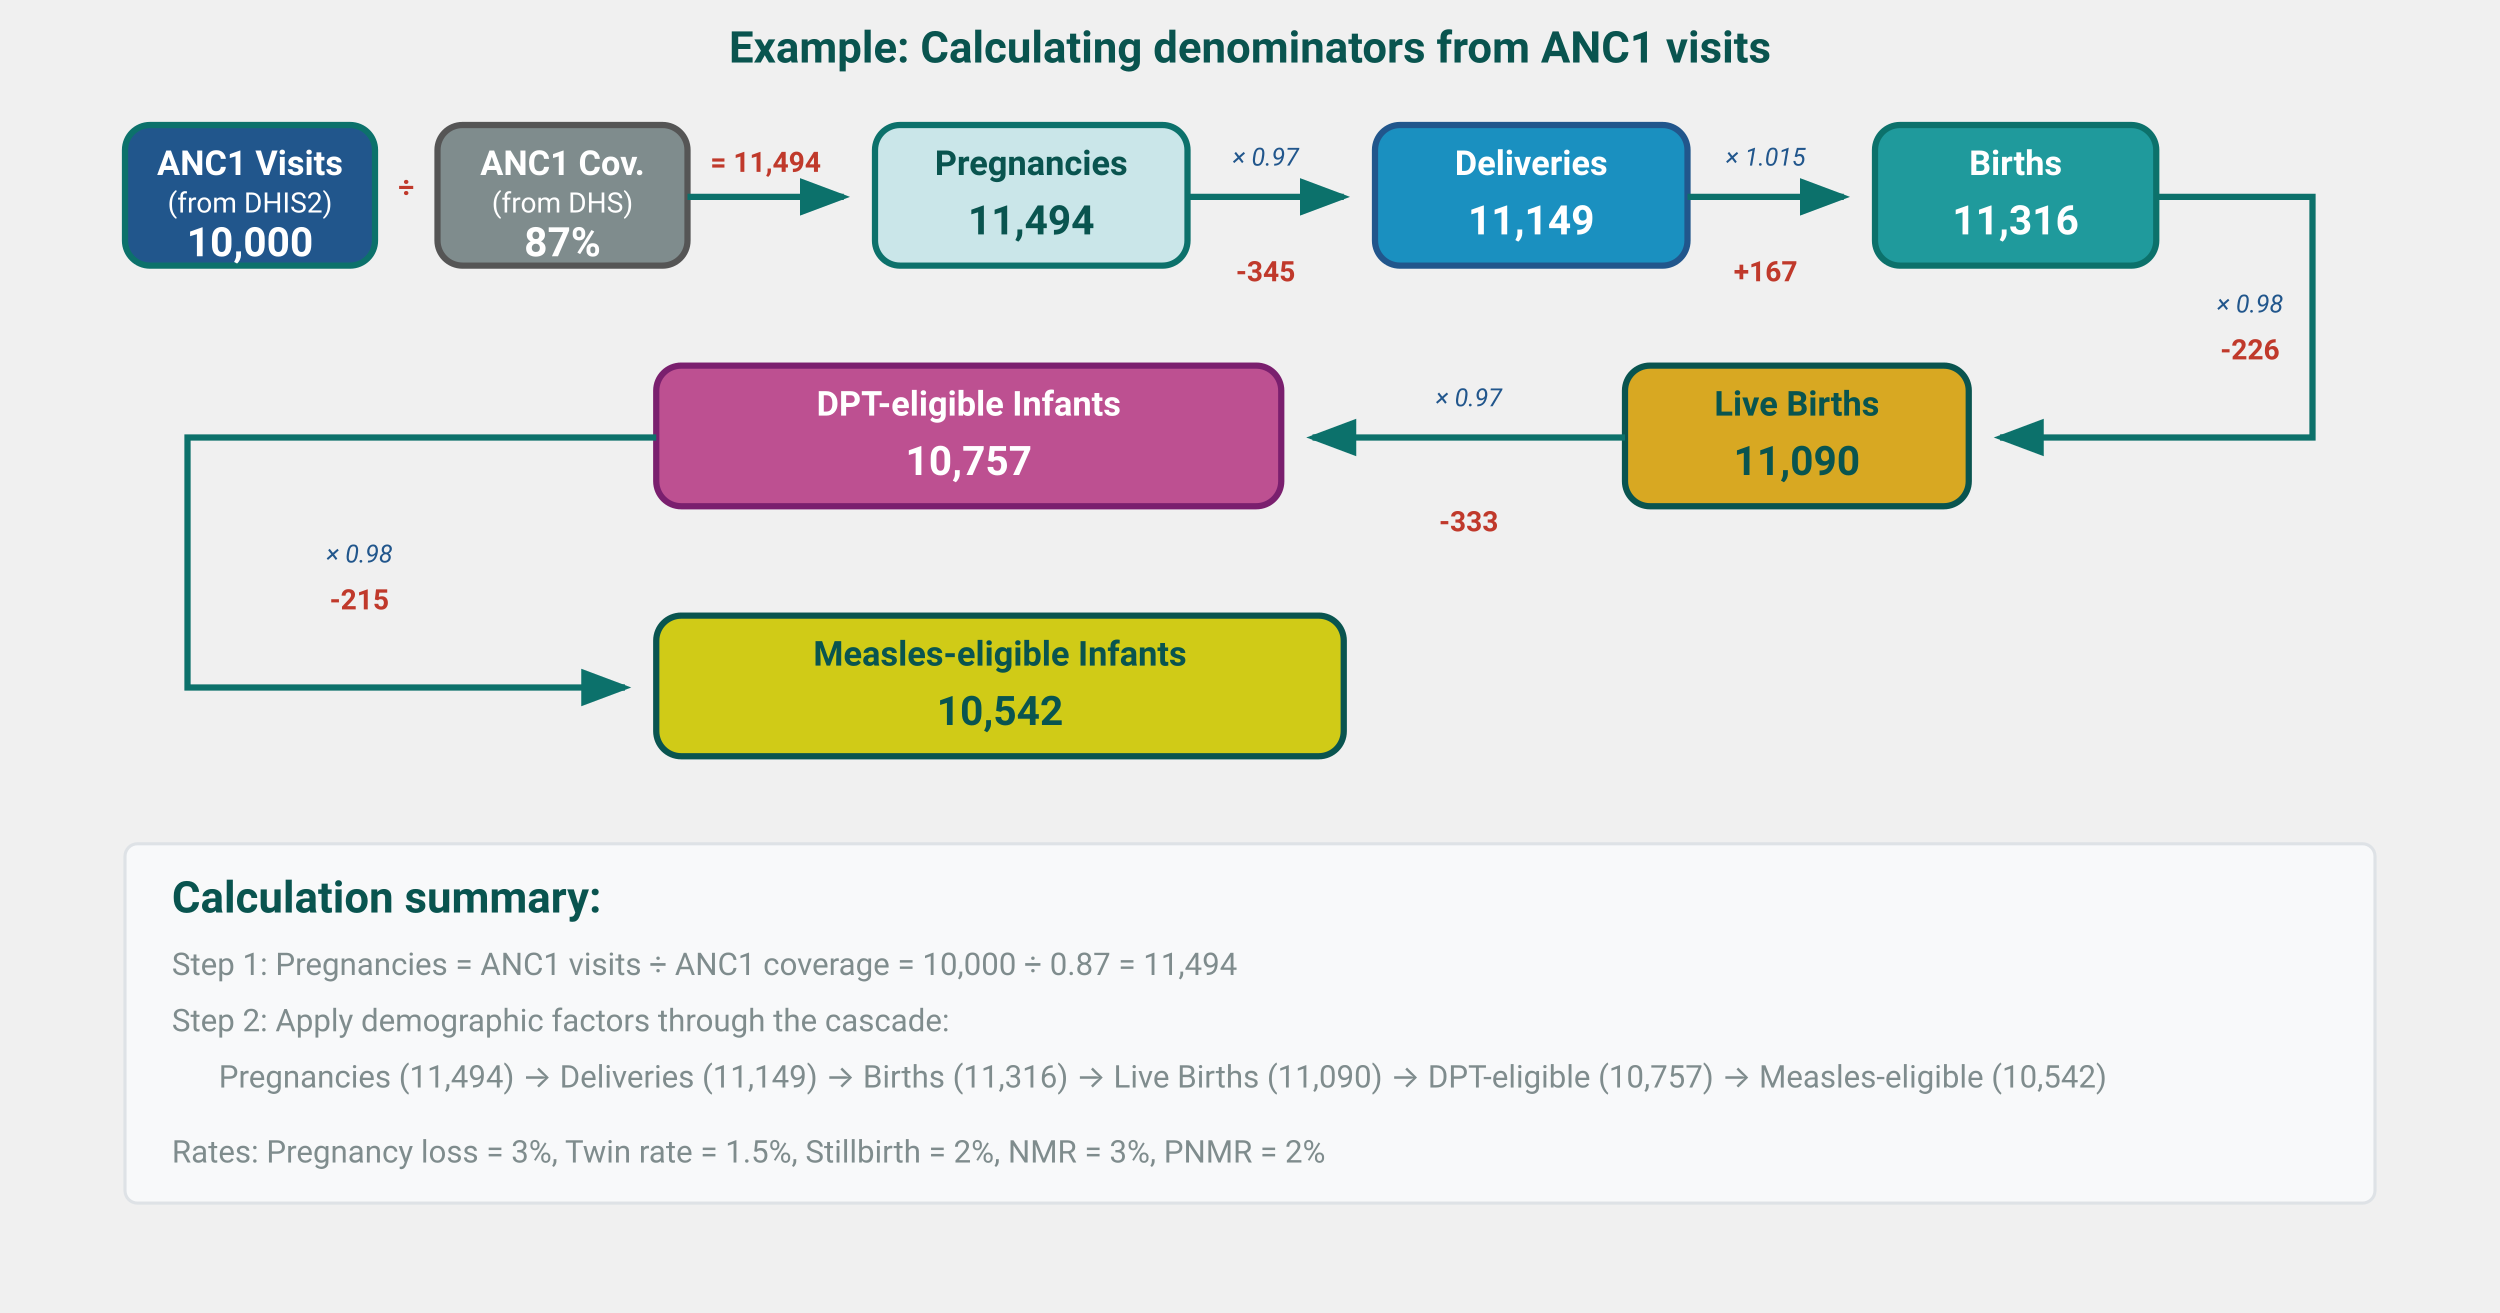
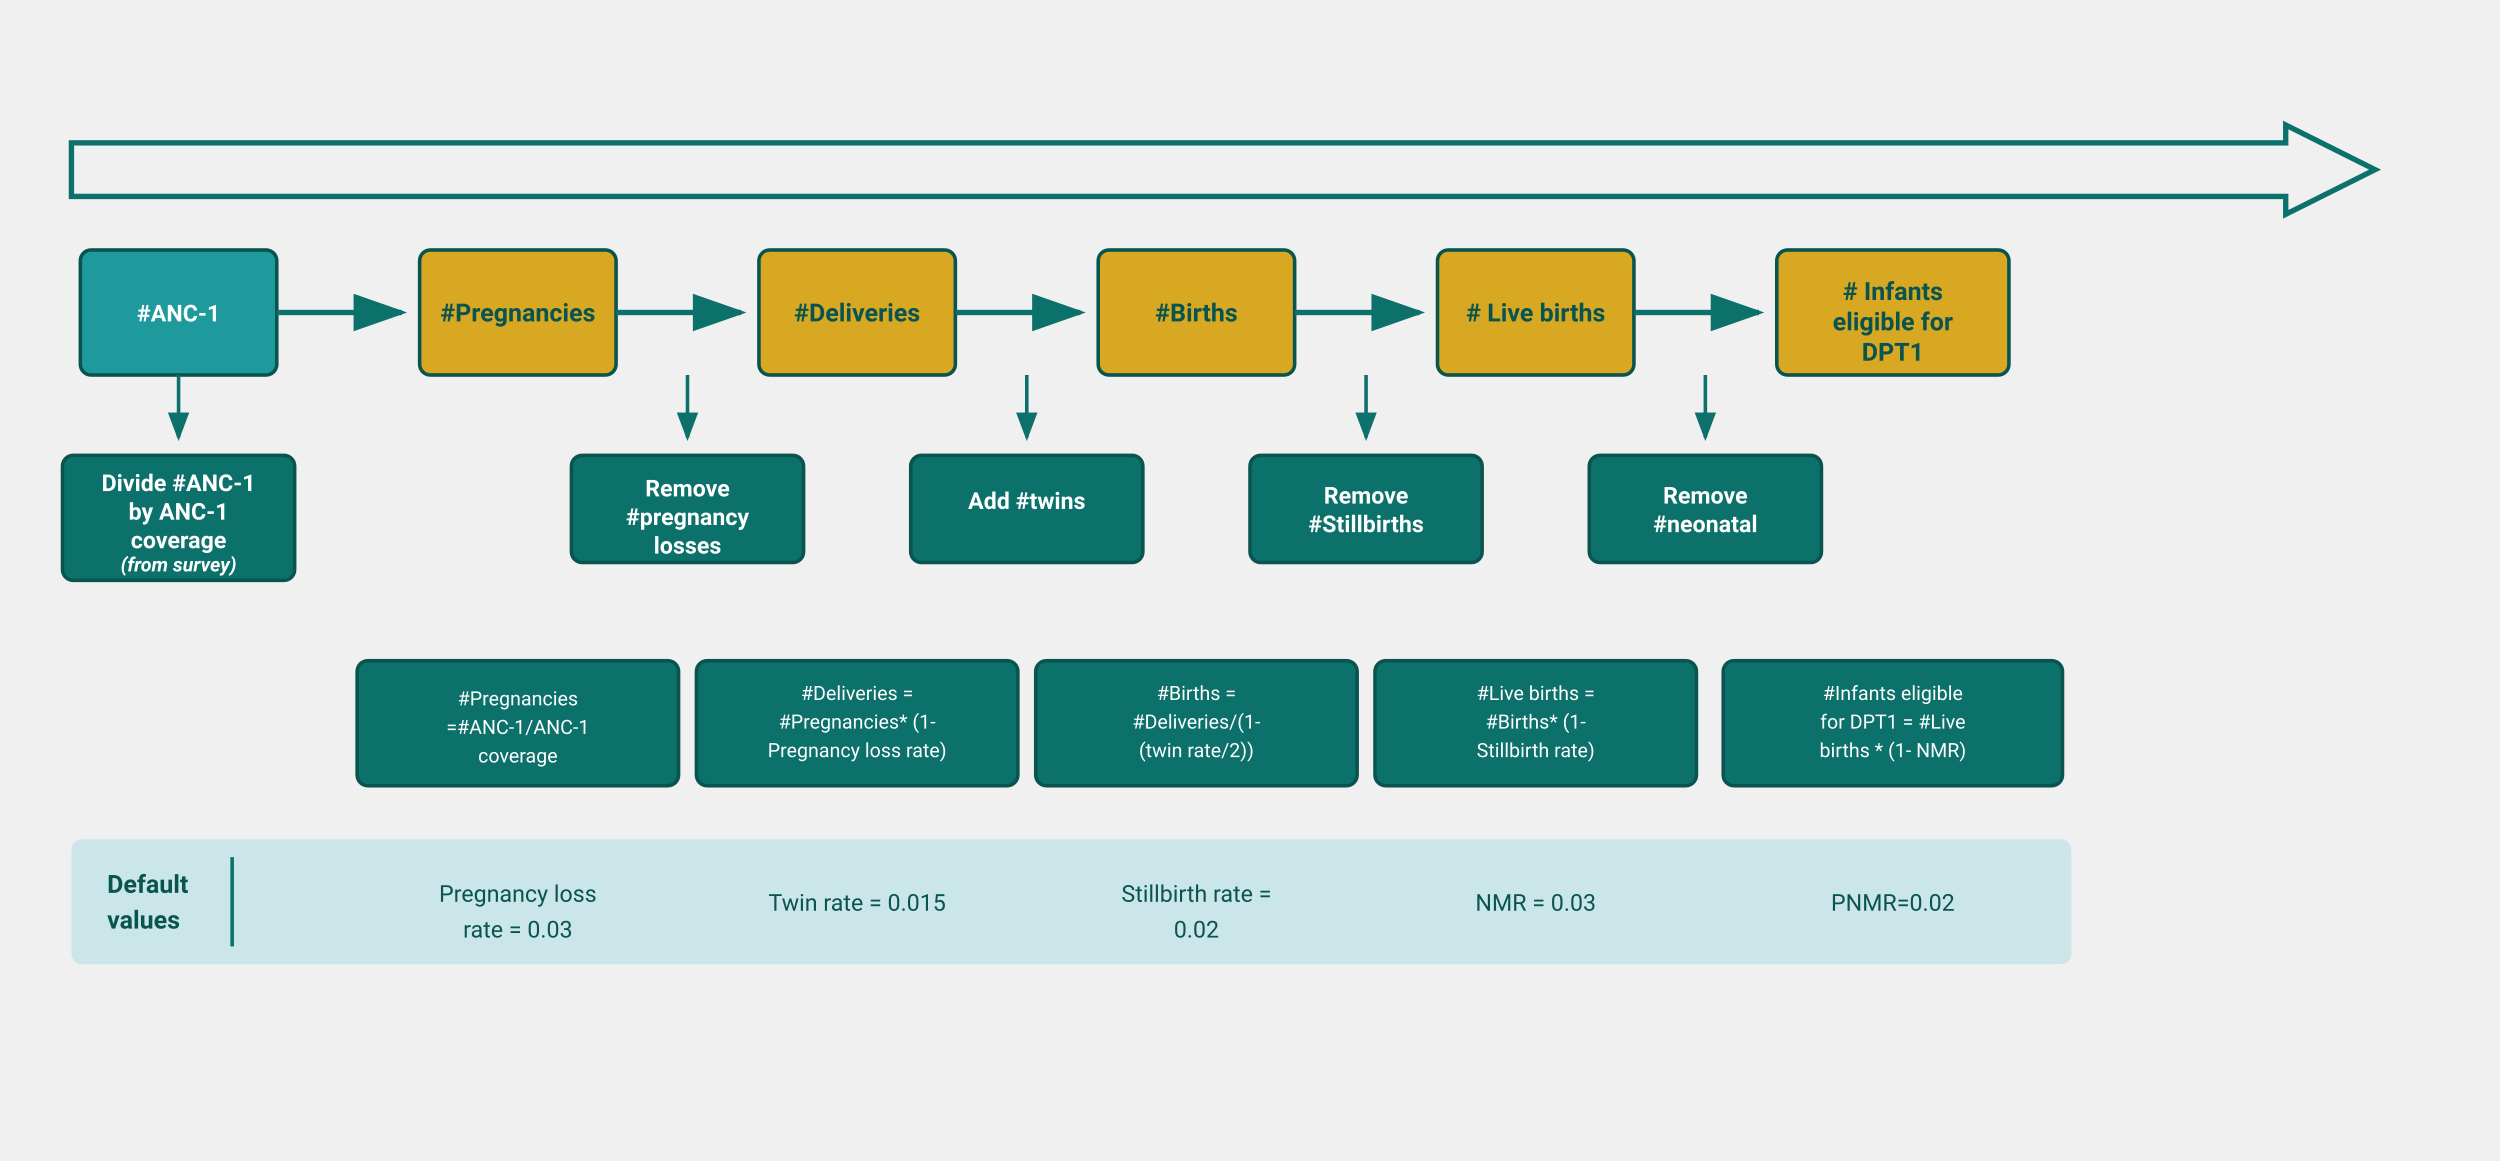
- <svg xmlns="http://www.w3.org/2000/svg" viewBox="0 0 800 420">
+ <svg xmlns="http://www.w3.org/2000/svg" viewBox="0 0 1400 650">
  <defs>
    <style>
-       /* FASTR Theme Colors */
-       .box-anc { fill: #21568C; stroke: #0C716B; stroke-width: 2; rx: 8; }
-       .box-coverage { fill: #7f8c8d; stroke: #555; stroke-width: 2; rx: 8; }
-       .box-pregnancies { fill: #CAE6E9; stroke: #0C716B; stroke-width: 2; rx: 8; }
-       .box-deliveries { fill: #1A90C0; stroke: #21568C; stroke-width: 2; rx: 8; }
-       .box-births { fill: #1F9A9C; stroke: #0C716B; stroke-width: 2; rx: 8; }
-       .box-livebirths { fill: #D8A822; stroke: #09544F; stroke-width: 2; rx: 8; }
-       .box-dpt { fill: #BD5091; stroke: #7A1F6E; stroke-width: 2; rx: 8; }
-       .box-measles { fill: #D0CB17; stroke: #09544F; stroke-width: 2; rx: 8; }
+       /* FASTR Brand Colors */
+       .box-anc { fill: #1F9A9C; stroke: #09544F; stroke-width: 2; }
+       .box-main { fill: #D8A822; stroke: #09544F; stroke-width: 2; }
+       .box-adjustment { fill: #0C716B; stroke: #09544F; stroke-width: 2; }
+       .box-formula { fill: #0C716B; stroke: #09544F; stroke-width: 2; }

-       .text-dark { font-family: -apple-system, BlinkMacSystemFont, "Segoe UI", Roboto, sans-serif; font-size: 11px; font-weight: 600; fill: #09544F; text-anchor: middle; }
-       .text-light { font-family: -apple-system, BlinkMacSystemFont, "Segoe UI", Roboto, sans-serif; font-size: 11px; font-weight: 600; fill: #ffffff; text-anchor: middle; }
-       .text-number { font-family: -apple-system, BlinkMacSystemFont, "Segoe UI", Roboto, sans-serif; font-size: 13px; font-weight: 700; fill: #09544F; text-anchor: middle; }
-       .text-number-light { font-family: -apple-system, BlinkMacSystemFont, "Segoe UI", Roboto, sans-serif; font-size: 13px; font-weight: 700; fill: #ffffff; text-anchor: middle; }
-       .text-small { font-family: -apple-system, BlinkMacSystemFont, "Segoe UI", Roboto, sans-serif; font-size: 9px; fill: #ffffff; text-anchor: middle; }
-       .arrow { stroke: #0C716B; stroke-width: 2; fill: none; marker-end: url(#arrowhead); }
-       .label { font-family: -apple-system, BlinkMacSystemFont, "Segoe UI", Roboto, sans-serif; font-size: 8px; fill: #21568C; text-anchor: middle; font-style: italic; }
-       .calc { font-family: -apple-system, BlinkMacSystemFont, "Segoe UI", Roboto, sans-serif; font-size: 9px; fill: #c0392b; text-anchor: middle; font-weight: 600; }
-       .source { font-family: -apple-system, BlinkMacSystemFont, "Segoe UI", Roboto, sans-serif; font-size: 8px; fill: #7f8c8d; text-anchor: middle; font-style: italic; }
-       .title { font-family: -apple-system, BlinkMacSystemFont, "Segoe UI", Roboto, sans-serif; font-size: 14px; font-weight: 700; fill: #09544F; }
-       .note { font-family: -apple-system, BlinkMacSystemFont, "Segoe UI", Roboto, sans-serif; font-size: 10px; fill: #7f8c8d; }
+       .text-white { font-family: -apple-system, BlinkMacSystemFont, "Segoe UI", Roboto, sans-serif; font-size: 13px; font-weight: 600; fill: #ffffff; text-anchor: middle; }
+       .text-dark { font-family: -apple-system, BlinkMacSystemFont, "Segoe UI", Roboto, sans-serif; font-size: 14px; font-weight: 600; fill: #09544F; text-anchor: middle; }
+       .text-formula { font-family: -apple-system, BlinkMacSystemFont, "Segoe UI", Roboto, sans-serif; font-size: 11px; fill: #ffffff; text-anchor: middle; }
+ 
+       .arrow-forward { stroke: #0C716B; stroke-width: 3; fill: none; marker-end: url(#arrowhead-teal); }
+       .arrow-down { stroke: #0C716B; stroke-width: 2; fill: none; marker-end: url(#arrowhead-teal-small); }
+ 
+       .title { font-family: -apple-system, BlinkMacSystemFont, "Segoe UI", Roboto, sans-serif; font-size: 28px; font-weight: 700; fill: #0C716B; }
+       .default-label { font-family: -apple-system, BlinkMacSystemFont, "Segoe UI", Roboto, sans-serif; font-size: 14px; font-weight: 700; fill: #09544F; }
+       .default-value { font-family: -apple-system, BlinkMacSystemFont, "Segoe UI", Roboto, sans-serif; font-size: 13px; fill: #09544F; }
+       .footnote { font-family: -apple-system, BlinkMacSystemFont, "Segoe UI", Roboto, sans-serif; font-size: 11px; fill: #666; }
    </style>
-     <marker id="arrowhead" markerWidth="8" markerHeight="6" refX="7" refY="3" orient="auto">
+     <marker id="arrowhead-teal" markerWidth="10" markerHeight="7" refX="9" refY="3.5" orient="auto">
+       <polygon points="0 0, 10 3.5, 0 7" fill="#0C716B" />
+     </marker>
+     <marker id="arrowhead-teal-small" markerWidth="8" markerHeight="6" refX="7" refY="3" orient="auto">
      <polygon points="0 0, 8 3, 0 6" fill="#0C716B" />
    </marker>
  </defs>
-   <text class="title" x="400" y="20" text-anchor="middle">Example: Calculating denominators from ANC1 visits</text>
-   <rect class="box-anc" x="40" y="40" width="80" height="45" />
-   <text class="text-light" x="80" y="56">ANC1 Visits</text>
-   <text class="text-small" x="80" y="68">(from DHIS2)</text>
-   <text class="text-number-light" x="80" y="82">10,000</text>
-   <text class="calc" x="130" y="63">÷</text>
-   <rect class="box-coverage" x="140" y="40" width="80" height="45" />
-   <text class="text-light" x="180" y="56">ANC1 Cov.</text>
-   <text class="text-small" x="180" y="68">(from DHS)</text>
-   <text class="text-number-light" x="180" y="82">87%</text>
-   <line class="arrow" x1="220" y1="63" x2="270" y2="63" />
-   <text class="calc" x="245" y="55">= 11,494</text>
-   <rect class="box-pregnancies" x="280" y="40" width="100" height="45" />
-   <text class="text-dark" x="330" y="56">Pregnancies</text>
-   <text class="text-number" x="330" y="75">11,494</text>
-   <line class="arrow" x1="380" y1="63" x2="430" y2="63" />
-   <text class="label" x="405" y="53">× 0.97</text>
-   <text class="calc" x="405" y="90">-345</text>
-   <rect class="box-deliveries" x="440" y="40" width="100" height="45" />
-   <text class="text-light" x="490" y="56">Deliveries</text>
-   <text class="text-number-light" x="490" y="75">11,149</text>
-   <line class="arrow" x1="540" y1="63" x2="590" y2="63" />
-   <text class="label" x="565" y="53">× 1.015</text>
-   <text class="calc" x="565" y="90">+167</text>
-   <rect class="box-births" x="600" y="40" width="90" height="45" />
-   <text class="text-light" x="645" y="56">Births</text>
-   <text class="text-number-light" x="645" y="75">11,316</text>
-   <path class="arrow" d="M 690 63 L 740 63 L 740 140 L 640 140" />
-   <text class="label" x="720" y="100">× 0.98</text>
-   <text class="calc" x="720" y="115">-226</text>
-   <rect class="box-livebirths" x="520" y="117" width="110" height="45" />
-   <text class="text-dark" x="575" y="133">Live Births</text>
-   <text class="text-number" x="575" y="152">11,090</text>
-   <line class="arrow" x1="520" y1="140" x2="420" y2="140" />
-   <text class="label" x="470" y="130">× 0.97</text>
-   <text class="calc" x="470" y="170">-333</text>
-   <rect class="box-dpt" x="210" y="117" width="200" height="45" />
-   <text class="text-light" x="310" y="133">DPT-eligible Infants</text>
-   <text class="text-number-light" x="310" y="152">10,757</text>
-   <path class="arrow" d="M 210 140 L 60 140 L 60 220 L 200 220" />
-   <text class="label" x="115" y="180">× 0.98</text>
-   <text class="calc" x="115" y="195">-215</text>
-   <rect class="box-measles" x="210" y="197" width="220" height="45" />
-   <text class="text-dark" x="320" y="213">Measles-eligible Infants</text>
-   <text class="text-number" x="320" y="232">10,542</text>
-   <rect x="40" y="270" width="720" height="115" fill="#f8f9fa" stroke="#dee2e6" rx="4" />
-   <text class="title" x="55" y="292">Calculation summary:</text>
-   <text class="note" x="55" y="312">Step 1: Pregnancies = ANC1 visits ÷ ANC1 coverage = 10,000 ÷ 0.87 = 11,494</text>
-   <text class="note" x="55" y="330">Step 2: Apply demographic factors through the cascade:</text>
-   <text class="note" x="70" y="348">Pregnancies (11,494) → Deliveries (11,149) → Births (11,316) → Live Births (11,090) → DPT-eligible (10,757) → Measles-eligible (10,542)</text>
-   <text class="note" x="55" y="372">Rates: Pregnancy loss = 3%, Twin rate = 1.5%, Stillbirth = 2%, NMR = 3%, PNMR = 2%</text>
+   <polygon points="40,80 1280,80 1280,70 1330,95 1280,120 1280,110 40,110" fill="none" stroke="#0C716B" stroke-width="3" />
+   <rect class="box-anc" x="45" y="140" width="110" height="70" rx="6" />
+   <text class="text-white" x="100" y="180">#ANC-1</text>
+   <line class="arrow-forward" x1="155" y1="175" x2="225" y2="175" />
+   <rect class="box-main" x="235" y="140" width="110" height="70" rx="6" />
+   <text class="text-dark" x="290" y="180">#Pregnancies</text>
+   <line class="arrow-forward" x1="345" y1="175" x2="415" y2="175" />
+   <rect class="box-main" x="425" y="140" width="110" height="70" rx="6" />
+   <text class="text-dark" x="480" y="180">#Deliveries</text>
+   <line class="arrow-forward" x1="535" y1="175" x2="605" y2="175" />
+   <rect class="box-main" x="615" y="140" width="110" height="70" rx="6" />
+   <text class="text-dark" x="670" y="180">#Births</text>
+   <line class="arrow-forward" x1="725" y1="175" x2="795" y2="175" />
+   <rect class="box-main" x="805" y="140" width="110" height="70" rx="6" />
+   <text class="text-dark" x="860" y="180"># Live births</text>
+   <line class="arrow-forward" x1="915" y1="175" x2="985" y2="175" />
+   <rect class="box-main" x="995" y="140" width="130" height="70" rx="6" />
+   <text class="text-dark" x="1060" y="168"># Infants</text>
+   <text class="text-dark" x="1060" y="185">eligible for</text>
+   <text class="text-dark" x="1060" y="202">DPT1</text>
+   <line class="arrow-down" x1="100" y1="210" x2="100" y2="245" />
+   <rect class="box-adjustment" x="35" y="255" width="130" height="70" rx="6" />
+   <text class="text-white" x="100" y="275">Divide #ANC-1</text>
+   <text class="text-white" x="100" y="291">by ANC-1</text>
+   <text class="text-white" x="100" y="307">coverage</text>
+   <text class="text-white" x="100" y="320" style="font-size:11px;font-style:italic">(from survey)</text>
+   <line class="arrow-down" x1="385" y1="210" x2="385" y2="245" />
+   <rect class="box-adjustment" x="320" y="255" width="130" height="60" rx="6" />
+   <text class="text-white" x="385" y="278">Remove</text>
+   <text class="text-white" x="385" y="294">#pregnancy</text>
+   <text class="text-white" x="385" y="310">losses</text>
+   <line class="arrow-down" x1="575" y1="210" x2="575" y2="245" />
+   <rect class="box-adjustment" x="510" y="255" width="130" height="60" rx="6" />
+   <text class="text-white" x="575" y="285">Add #twins</text>
+   <line class="arrow-down" x1="765" y1="210" x2="765" y2="245" />
+   <rect class="box-adjustment" x="700" y="255" width="130" height="60" rx="6" />
+   <text class="text-white" x="765" y="282">Remove</text>
+   <text class="text-white" x="765" y="298">#Stillbirths</text>
+   <line class="arrow-down" x1="955" y1="210" x2="955" y2="245" />
+   <rect class="box-adjustment" x="890" y="255" width="130" height="60" rx="6" />
+   <text class="text-white" x="955" y="282">Remove</text>
+   <text class="text-white" x="955" y="298">#neonatal</text>
+   <rect class="box-formula" x="200" y="370" width="180" height="70" rx="6" />
+   <text class="text-formula" x="290" y="395">#Pregnancies</text>
+   <text class="text-formula" x="290" y="411">=#ANC-1/ANC-1</text>
+   <text class="text-formula" x="290" y="427">coverage</text>
+   <rect class="box-formula" x="390" y="370" width="180" height="70" rx="6" />
+   <text class="text-formula" x="480" y="392">#Deliveries =</text>
+   <text class="text-formula" x="480" y="408">#Pregnancies* (1-</text>
+   <text class="text-formula" x="480" y="424">Pregnancy loss rate)</text>
+   <rect class="box-formula" x="580" y="370" width="180" height="70" rx="6" />
+   <text class="text-formula" x="670" y="392">#Births =</text>
+   <text class="text-formula" x="670" y="408">#Deliveries/(1-</text>
+   <text class="text-formula" x="670" y="424">(twin rate/2))</text>
+   <rect class="box-formula" x="770" y="370" width="180" height="70" rx="6" />
+   <text class="text-formula" x="860" y="392">#Live births =</text>
+   <text class="text-formula" x="860" y="408">#Births* (1-</text>
+   <text class="text-formula" x="860" y="424">Stillbirth rate)</text>
+   <rect class="box-formula" x="965" y="370" width="190" height="70" rx="6" />
+   <text class="text-formula" x="1060" y="392">#Infants eligible</text>
+   <text class="text-formula" x="1060" y="408">for DPT1 = #Live</text>
+   <text class="text-formula" x="1060" y="424">births * (1- NMR)</text>
+   <rect x="40" y="470" width="1120" height="70" fill="#CAE6E9" rx="6" />
+   <text class="default-label" x="60" y="500">Default</text>
+   <text class="default-label" x="60" y="520">values</text>
+   <line x1="130" y1="480" x2="130" y2="530" stroke="#0C716B" stroke-width="2" />
+   <text class="default-value" x="290" y="505" text-anchor="middle">Pregnancy loss</text>
+   <text class="default-value" x="290" y="525" text-anchor="middle">rate = 0.03</text>
+   <text class="default-value" x="480" y="510" text-anchor="middle">Twin rate = 0.015</text>
+   <text class="default-value" x="670" y="505" text-anchor="middle">Stillbirth rate =</text>
+   <text class="default-value" x="670" y="525" text-anchor="middle">0.02</text>
+   <text class="default-value" x="860" y="510" text-anchor="middle">NMR = 0.03</text>
+   <text class="default-value" x="1060" y="510" text-anchor="middle">PNMR=0.02</text>
</svg>
